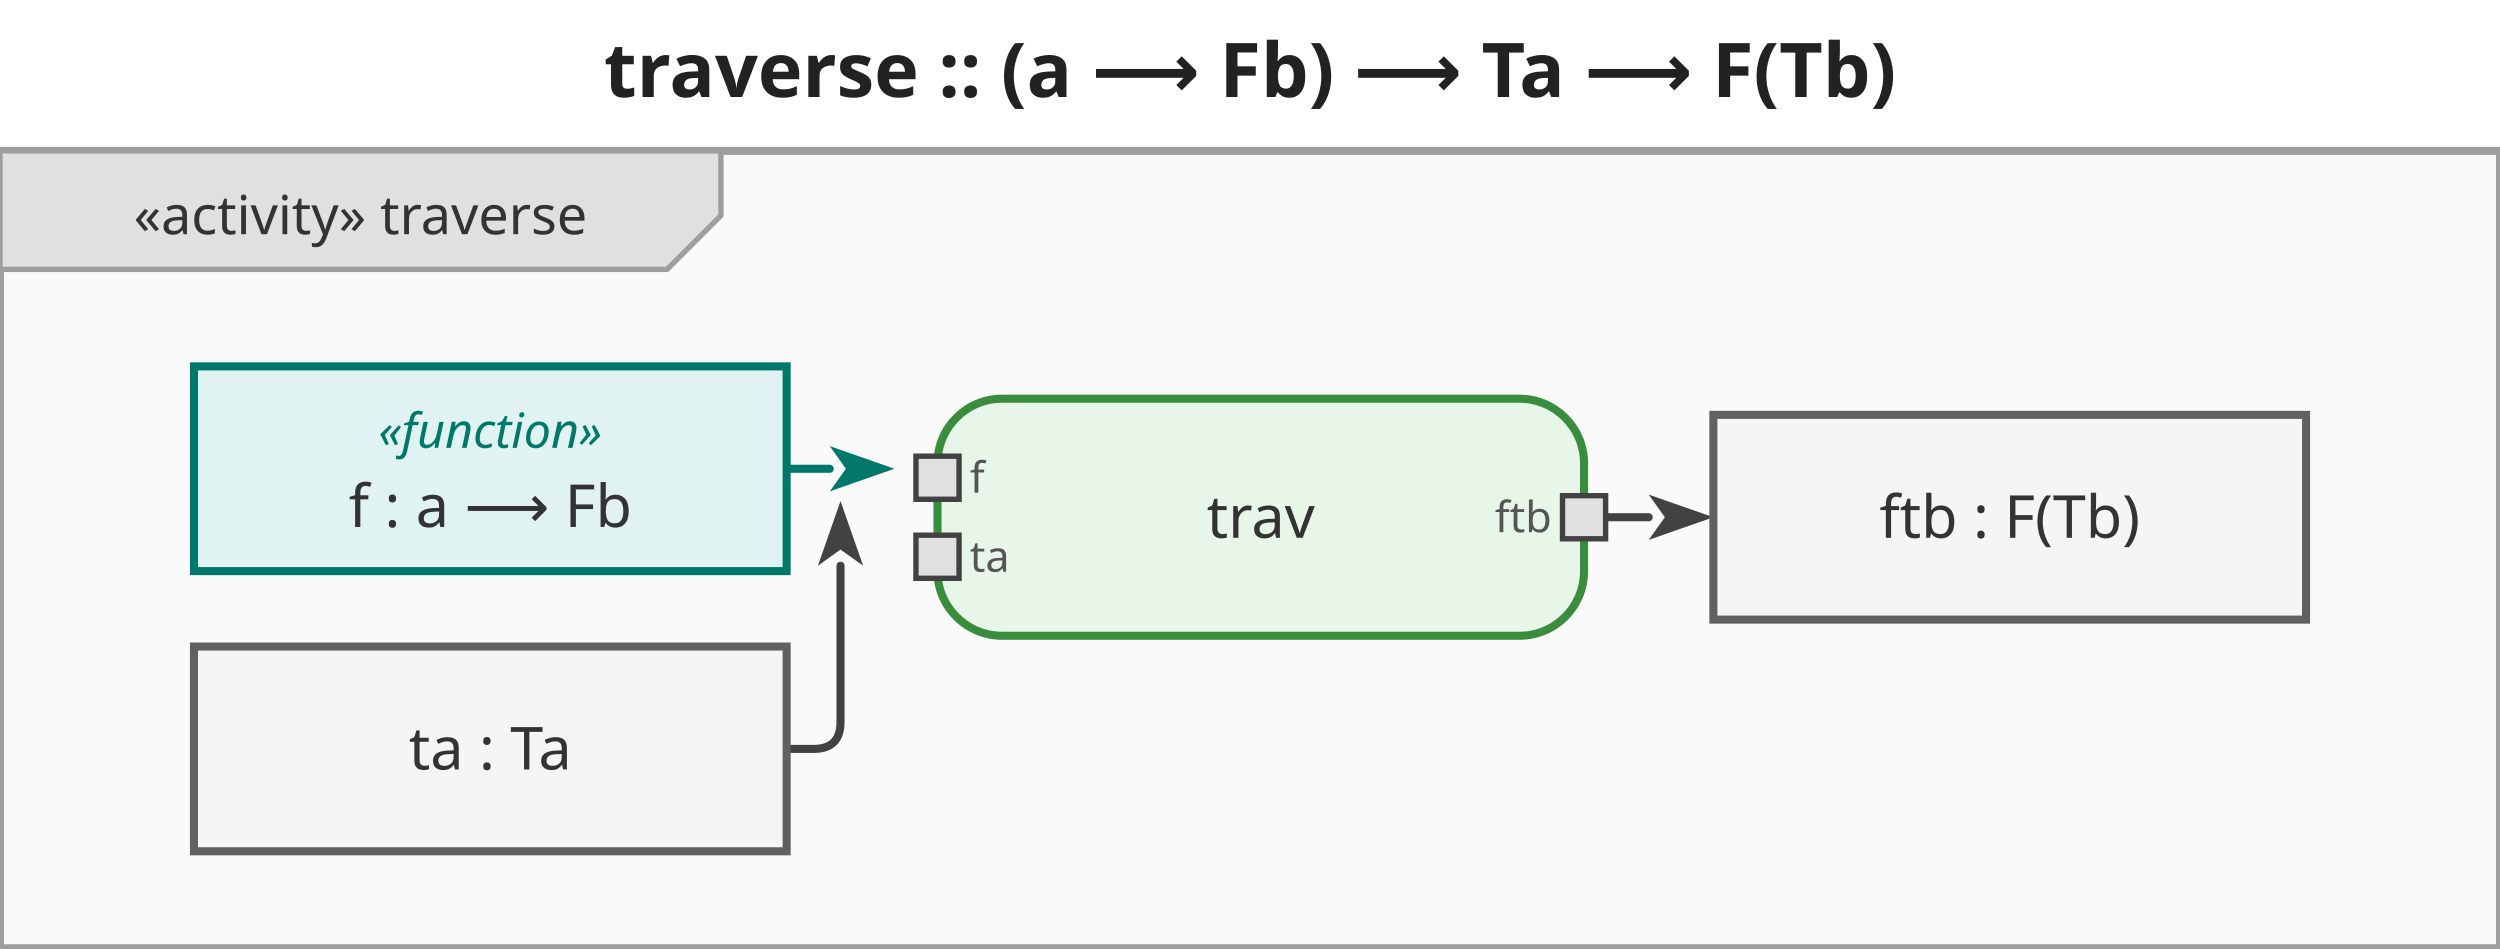
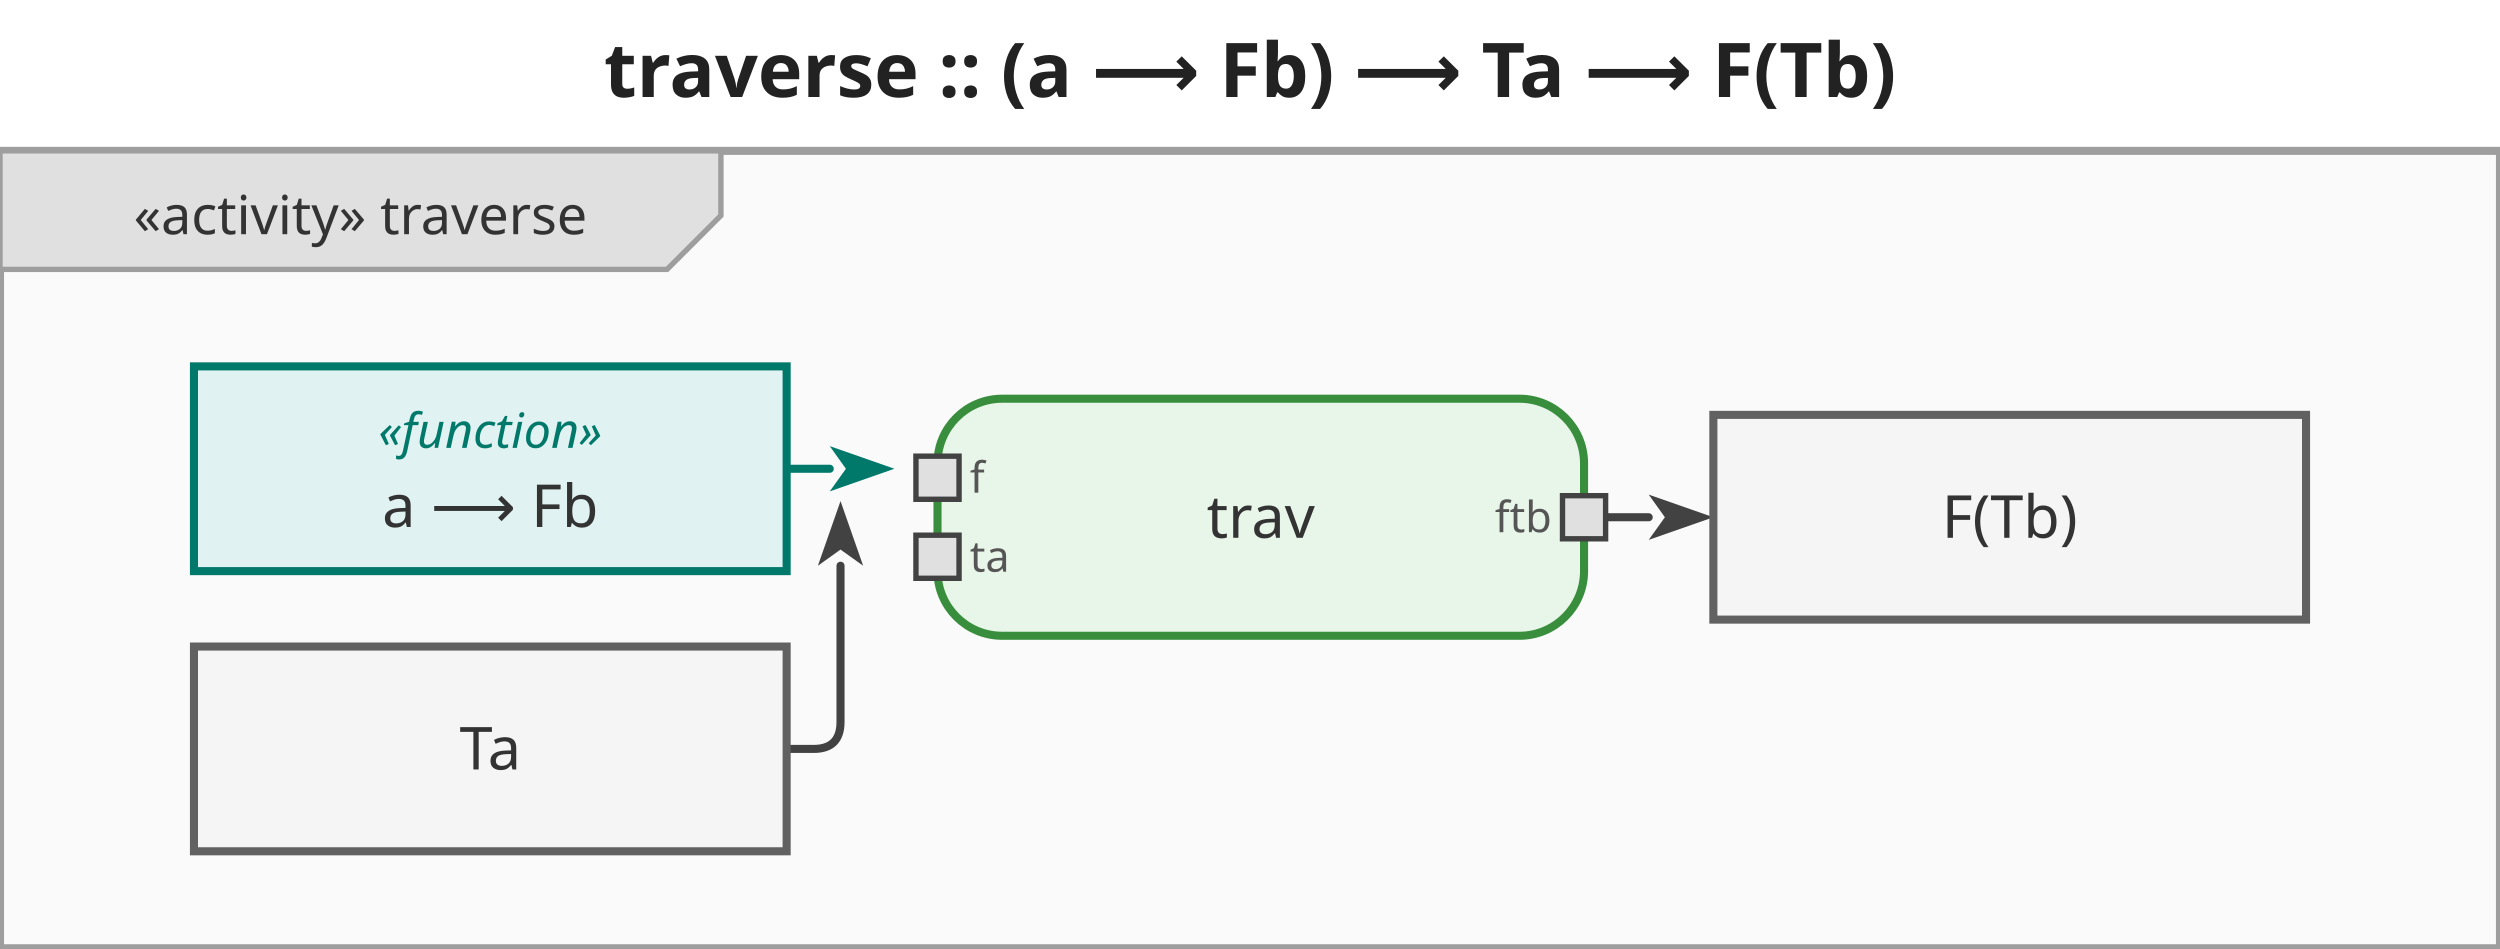
<svg xmlns="http://www.w3.org/2000/svg" viewBox="0 0 464 176" width="464" height="176">
  <defs>
    <marker id="arrowFilled" viewBox="0 0 10 10" refX="0" refY="5" markerWidth="8" markerHeight="8" orient="auto-start-reverse">
      <path d="M0,1.5 L10,5 L0,8.5 L2.5,5 Z" fill="#424242" />
    </marker>
    <marker id="arrowOpen" viewBox="0 0 10 10" refX="0" refY="5" markerWidth="8" markerHeight="8" orient="auto-start-reverse">
      <path d="M0,1.5 L10,5 L0,8.5" fill="none" stroke="#424242" stroke-width="1.25" />
    </marker>
    <marker id="arrowHof" viewBox="0 0 10 10" refX="0" refY="5" markerWidth="8" markerHeight="8" orient="auto-start-reverse">
      <path d="M0,1.5 L10,5 L0,8.5 L2.5,5 Z" fill="#00796b" />
    </marker>
  </defs>
  <rect width="464" height="176" fill="white" />
  <text x="232" y="18" text-anchor="middle" font-size="14" font-weight="bold" font-family="sans-serif" fill="#222">traverse :: (a ⟶ Fb) ⟶ Ta ⟶ F(Tb)</text>
  <g transform="translate(0,28) scale(1)">
    <rect x="0" y="0" width="464" height="148" fill="#fafafa" stroke="#9e9e9e" stroke-width="1.5" />
    <g class="diagram-frame-tab tab-activity">
      <path d="M0,0 L133.8,0 L133.8,12 L123.8,22 L0,22 Z" fill="#e0e0e0" stroke="#9e9e9e" stroke-width="1" />
      <text x="66.9" y="12" text-anchor="middle" font-size="10" font-family="sans-serif" dominant-baseline="middle" fill="#333">«activity» traverse</text>
    </g>
    <g class="edge hof-edge">
      <path d="M146.0,59.0 L154.0,59.0" fill="none" stroke="#00796b" stroke-width="1.5" stroke-linejoin="round" stroke-linecap="round" marker-end="url(#arrowHof)" />
    </g>
    <g class="edge">
      <path d="M146.0,111.0 L151.0,111.0 Q156.0,111.0 156.0,106.0 L156.0,77.0 L156.0,77.0" fill="none" stroke="#424242" stroke-width="1.5" stroke-linejoin="round" stroke-linecap="round" marker-end="url(#arrowFilled)" />
    </g>
    <g class="edge">
      <path d="M298.0,68.0 L306.0,68.0" fill="none" stroke="#424242" stroke-width="1.5" stroke-linejoin="round" stroke-linecap="round" marker-end="url(#arrowFilled)" />
    </g>
    <g class="action-node">
      <rect x="174" y="46" width="120" height="44" rx="12" fill="#e8f5e9" stroke="#388e3c" stroke-width="1.5" />
      <text class="action-label" x="234" y="68" text-anchor="middle" font-size="11" font-family="sans-serif" dominant-baseline="middle" fill="#333">trav</text>
      <g class="pin pin-in">
        <rect x="170" y="56.667" width="8" height="8" fill="#e0e0e0" stroke="#424242" stroke-width="1" />
        <text x="180" y="60.667" text-anchor="start" dominant-baseline="middle" font-size="8" font-family="sans-serif" fill="#555">f</text>
      </g>
      <g class="pin pin-in">
        <rect x="170" y="71.333" width="8" height="8" fill="#e0e0e0" stroke="#424242" stroke-width="1" />
        <text x="180" y="75.333" text-anchor="start" dominant-baseline="middle" font-size="8" font-family="sans-serif" fill="#555">ta</text>
      </g>
      <g class="pin pin-out">
        <rect x="290" y="64" width="8" height="8" fill="#e0e0e0" stroke="#424242" stroke-width="1" />
        <text x="288" y="68" text-anchor="end" dominant-baseline="middle" font-size="8" font-family="sans-serif" fill="#555">ftb</text>
      </g>
    </g>
    <g class="object-node hof">
      <rect x="36" y="40" width="110" height="38" fill="#e0f2f1" stroke="#00796b" stroke-width="1.5" />
      <text x="91" y="52" text-anchor="middle" font-size="9" font-style="italic" font-family="sans-serif" dominant-baseline="middle" fill="#00796b">«function»</text>
-       <text x="91" y="66" text-anchor="middle" font-size="11" font-family="sans-serif" dominant-baseline="middle" fill="#333">f : a ⟶ Fb</text>
+       <text x="91" y="66" text-anchor="middle" font-size="11" font-family="sans-serif" dominant-baseline="middle" fill="#333">a ⟶ Fb</text>
    </g>
    <g class="object-node">
      <rect x="36" y="92" width="110" height="38" fill="#f5f5f5" stroke="#616161" stroke-width="1.5" />
-       <text x="91" y="111" text-anchor="middle" font-size="11" font-family="sans-serif" dominant-baseline="middle" fill="#333">ta : Ta</text>
+       <text x="91" y="111" text-anchor="middle" font-size="11" font-family="sans-serif" dominant-baseline="middle" fill="#333">Ta</text>
    </g>
    <g class="object-node">
      <rect x="318" y="49" width="110" height="38" fill="#f5f5f5" stroke="#616161" stroke-width="1.5" />
-       <text x="373" y="68" text-anchor="middle" font-size="11" font-family="sans-serif" dominant-baseline="middle" fill="#333">ftb : F(Tb)</text>
+       <text x="373" y="68" text-anchor="middle" font-size="11" font-family="sans-serif" dominant-baseline="middle" fill="#333">F(Tb)</text>
    </g>
  </g>
</svg>
